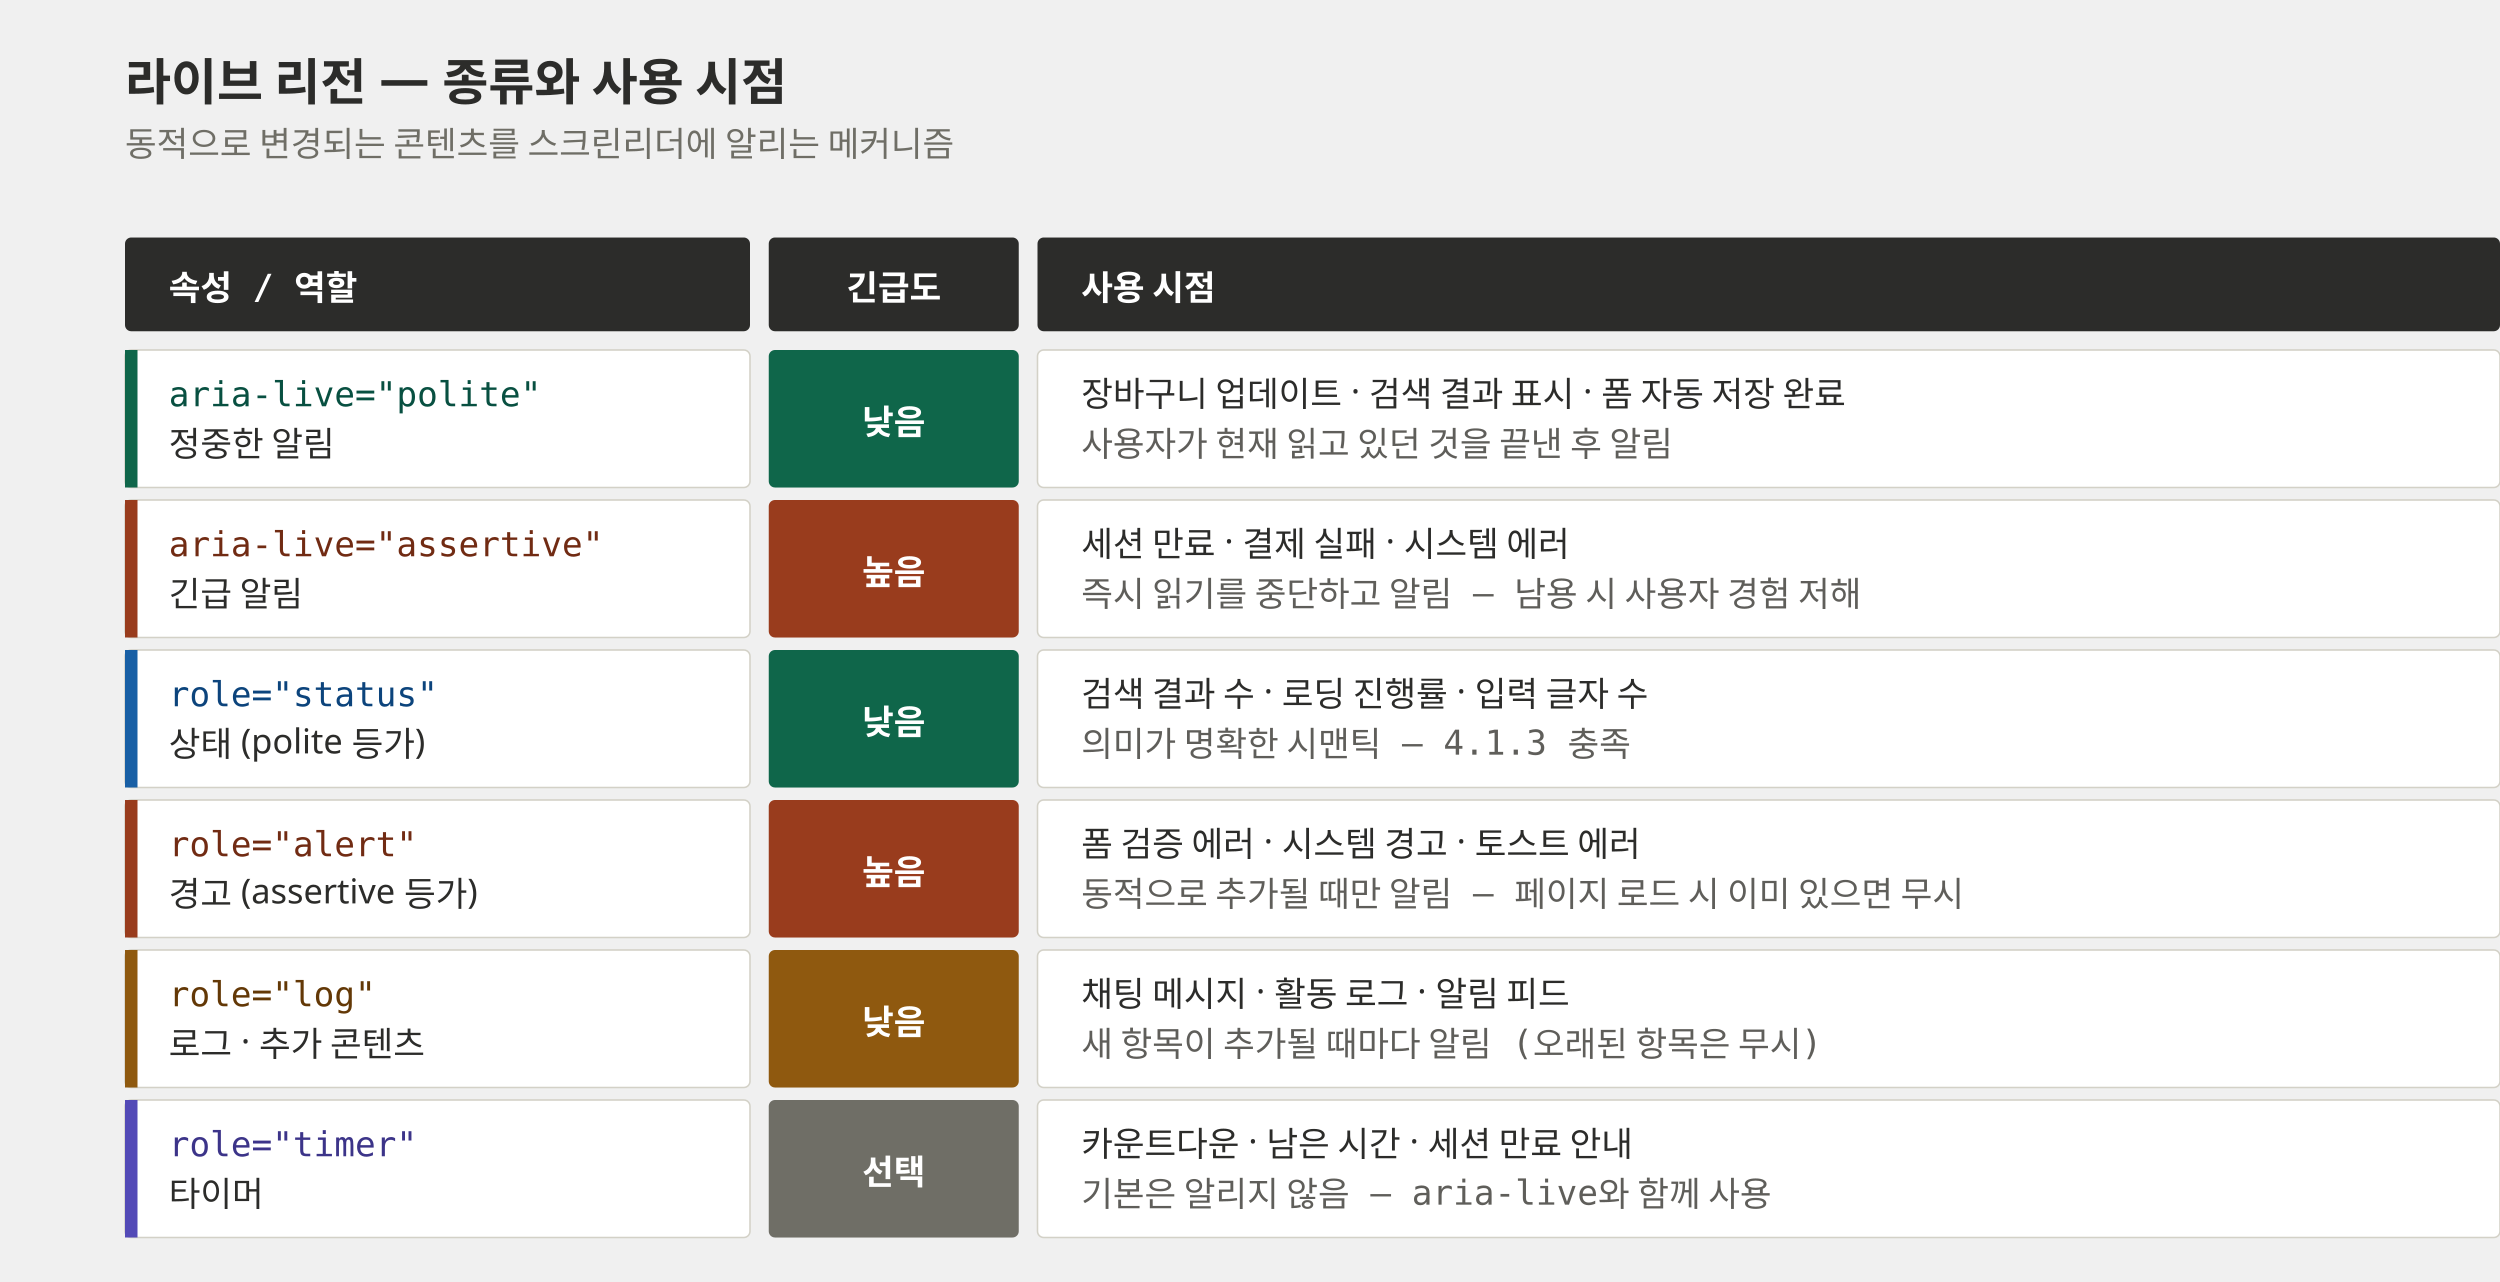
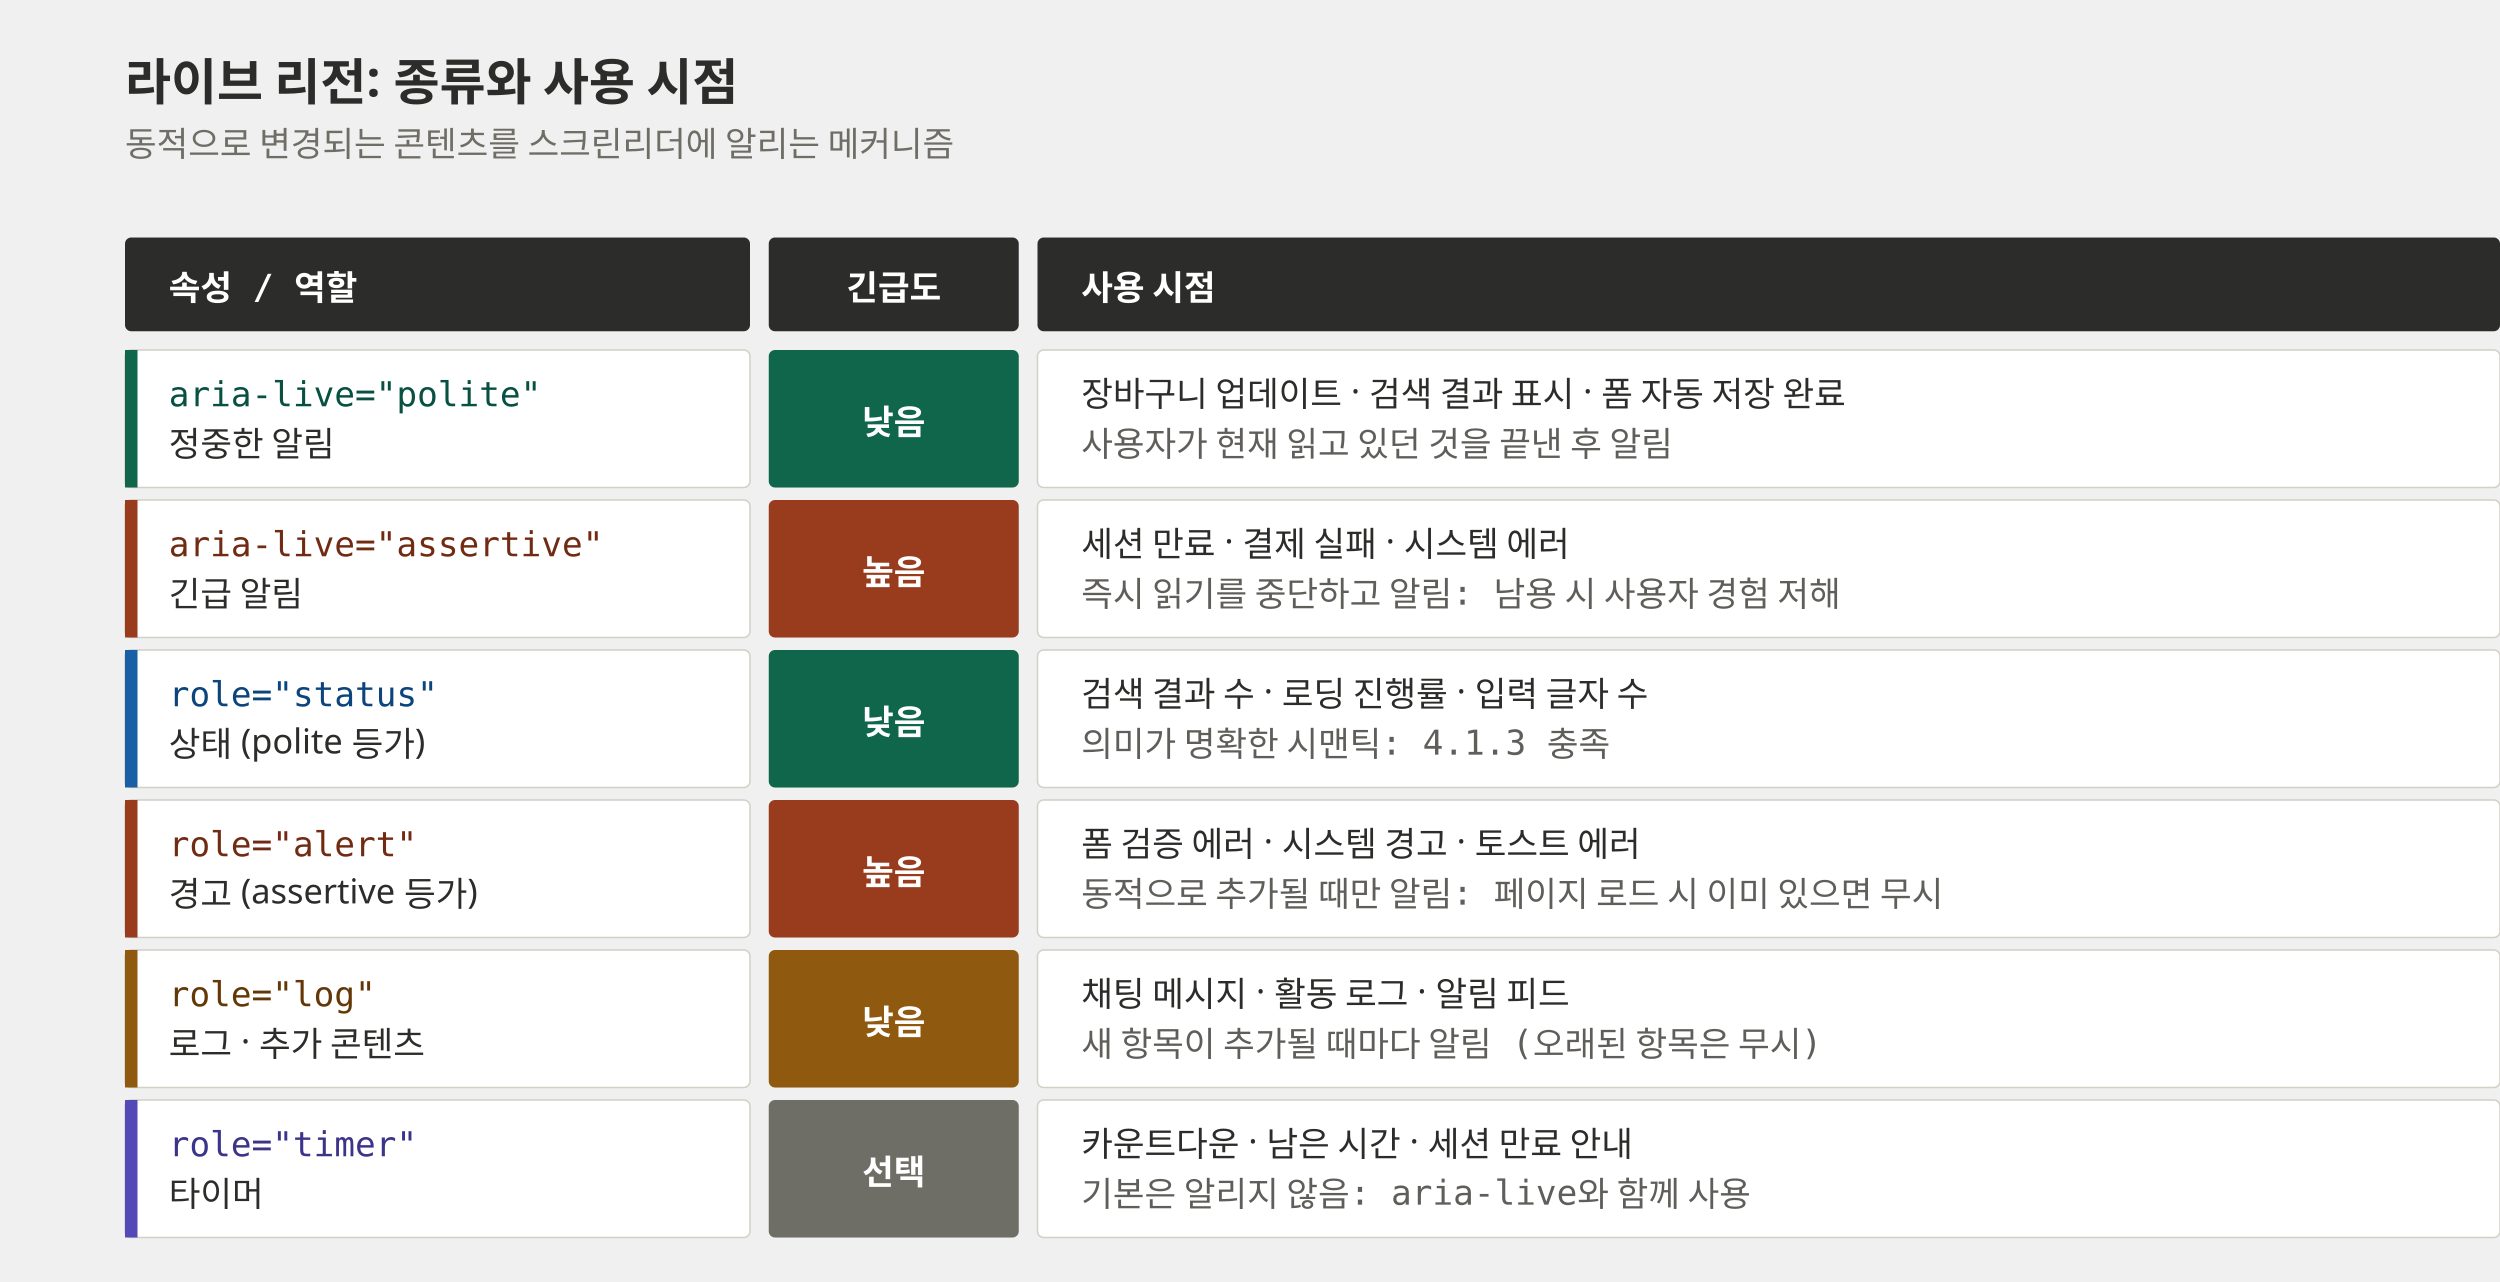
<svg xmlns="http://www.w3.org/2000/svg" width="100%" viewBox="0 0 800 410" role="img">
  <style>
    .title {
      font: 600 16px/1.4 'Pretendard Variable', system-ui, sans-serif;
      fill: #2C2C2A;
    }

    .row-h {
      font: 600 11px/1 'JetBrains Mono', monospace;
      fill: #FFFFFF;
    }

    .lvl-l {
      font: 700 11px/1 'Pretendard Variable', system-ui, sans-serif;
      fill: #FFFFFF;
    }

    .row-d {
      font: 400 11px/1.4 'Pretendard Variable', system-ui, sans-serif;
      fill: #2C2C2A;
    }

    .row-ex {
      font: 400 11px/1.4 'JetBrains Mono', monospace;
      fill: #5F5E5A;
    }

    .caption {
      font: 400 11px/1.4 'Pretendard Variable', system-ui, sans-serif;
      fill: #6F6E66;
    }

    .hd {
      fill: #2C2C2A;
    }

    .cell {
      fill: #FFFFFF;
      stroke: #D3D1C7;
    }

    .bar-teal {
      fill: #0F664A;
    }

    .bar-rust {
      fill: #993C1D;
    }

    .bar-blue {
      fill: #185FA5;
    }

    .bar-amber {
      fill: #8F590F;
    }

    .bar-purple {
      fill: #534AB7;
    }

    .lvl-low {
      fill: #0F664A;
    }

    .lvl-high {
      fill: #993C1D;
    }

    .lvl-amber {
      fill: #8F590F;
    }

    .lvl-neutral {
      fill: #6F6E66;
    }

    .tx-teal {
      fill: #085041;
    }

    .tx-rust {
      fill: #712B13;
    }

    .tx-blue {
      fill: #0C447C;
    }

    .tx-amber {
      fill: #633806;
    }

    .tx-purple {
      fill: #3C3489;
    }

    @media (prefers-color-scheme: dark) {
      .title {
        fill: #E8E6DE;
      }

      .row-d {
        fill: #E8E6DE;
      }

      .row-ex,
      .caption {
        fill: #B4B2A9;
      }

      .hd {
        fill: #444441;
      }

      .cell {
        fill: #1F1F1D;
        stroke: #444441;
      }

      .bar-teal {
        fill: #0F6E56;
      }

      .bar-rust {
        fill: #993C1D;
      }

      .bar-blue {
        fill: #185FA5;
      }

      .bar-amber {
        fill: #854F0B;
      }

      .bar-purple {
        fill: #534AB7;
      }

      .lvl-low {
        fill: #0F6E56;
      }

      .lvl-high {
        fill: #993C1D;
      }

      .lvl-amber {
        fill: #854F0B;
      }

      .lvl-neutral {
        fill: #444441;
      }

      .tx-teal {
        fill: #9FE1CB;
      }

      .tx-rust {
        fill: #F5BFB1;
      }

      .tx-blue {
        fill: #B6D5F3;
      }

      .tx-amber {
        fill: #FAC775;
      }

      .tx-purple {
        fill: #CECBF6;
      }
    }
  </style>
-   <text class="title" x="40" y="32">라이브 리전 — 종류와 사용 시점</text>
+   <text class="title" x="40" y="32">라이브 리전: 종류와 사용 시점</text>
  <text class="caption" x="40" y="50">동적으로 변경되는 콘텐츠를 스크린리더에 알리는 메커니즘</text>
  <g transform="translate(40, 76)">
    <rect class="hd" x="0" y="0" width="200" height="30" rx="2" />
    <text class="row-h" x="14" y="20">속성 / 역할</text>
    <rect class="hd" x="206" y="0" width="80" height="30" rx="2" />
    <text class="row-h" x="246" y="20" text-anchor="middle">긴급도</text>
    <rect class="hd" x="292" y="0" width="468" height="30" rx="2" />
    <text class="row-h" x="306" y="20">사용 시점</text>
  </g>
  <g transform="translate(40, 112)">
    <rect class="cell" x="0" y="0" width="200" height="44" rx="2" stroke-width="0.5" />
    <rect class="bar-teal" x="0" y="0" width="4" height="44" />
    <text class="row-ex tx-teal" x="14" y="18">aria-live="polite"</text>
    <text class="row-d" x="14" y="34">정중한 알림</text>
    <rect class="lvl-low" x="206" y="0" width="80" height="44" rx="2" />
    <text class="lvl-l" x="246" y="27" text-anchor="middle">낮음</text>
    <rect class="cell" x="292" y="0" width="468" height="44" rx="2" stroke-width="0.5" />
    <text class="row-d" x="306" y="18">장바구니 업데이트 · 검색 결과 표시 · 폼 자동 저장 완료</text>
    <text class="row-ex" x="306" y="34">사용자가 현재 읽고 있던 것을 끝낸 후 알림</text>
  </g>
  <g transform="translate(40, 160)">
    <rect class="cell" x="0" y="0" width="200" height="44" rx="2" stroke-width="0.5" />
    <rect class="bar-rust" x="0" y="0" width="4" height="44" />
    <text class="row-ex tx-rust" x="14" y="18">aria-live="assertive"</text>
    <text class="row-d" x="14" y="34">긴급 알림</text>
    <rect class="lvl-high" x="206" y="0" width="80" height="44" rx="2" />
    <text class="lvl-l" x="246" y="27" text-anchor="middle">높음</text>
    <rect class="cell" x="292" y="0" width="468" height="44" rx="2" stroke-width="0.5" />
    <text class="row-d" x="306" y="18">세션 만료 · 결제 실패 · 시스템 에러</text>
-     <text class="row-ex" x="306" y="34">즉시 읽기를 중단하고 알림 — 남용 시 사용자 경험 저해</text>
+     <text class="row-ex" x="306" y="34">즉시 읽기를 중단하고 알림: 남용 시 사용자 경험 저해</text>
  </g>
  <g transform="translate(40, 208)">
    <rect class="cell" x="0" y="0" width="200" height="44" rx="2" stroke-width="0.5" />
    <rect class="bar-blue" x="0" y="0" width="4" height="44" />
    <text class="row-ex tx-blue" x="14" y="18">role="status"</text>
    <text class="row-d" x="14" y="34">상태 (polite 등가)</text>
    <rect class="lvl-low" x="206" y="0" width="80" height="44" rx="2" />
    <text class="lvl-l" x="246" y="27" text-anchor="middle">낮음</text>
    <rect class="cell" x="292" y="0" width="468" height="44" rx="2" stroke-width="0.5" />
    <text class="row-d" x="306" y="18">검색 결과 수 · 로딩 진행률 · 입력 글자 수</text>
-     <text class="row-ex" x="306" y="34">의미가 명확한 시맨틱 — 4.1.3 충족</text>
+     <text class="row-ex" x="306" y="34">의미가 명확한 시맨틱: 4.1.3 충족</text>
  </g>
  <g transform="translate(40, 256)">
    <rect class="cell" x="0" y="0" width="200" height="44" rx="2" stroke-width="0.5" />
    <rect class="bar-rust" x="0" y="0" width="4" height="44" />
    <text class="row-ex tx-rust" x="14" y="18">role="alert"</text>
    <text class="row-d" x="14" y="34">경고 (assertive 등가)</text>
    <rect class="lvl-high" x="206" y="0" width="80" height="44" rx="2" />
    <text class="lvl-l" x="246" y="27" text-anchor="middle">높음</text>
    <rect class="cell" x="292" y="0" width="468" height="44" rx="2" stroke-width="0.5" />
    <text class="row-d" x="306" y="18">폼 검증 에러 · 시스템 경고 · 토스트 에러</text>
-     <text class="row-ex" x="306" y="34">동적으로 추가될 때만 알림 — 페이지 로드 시 이미 있으면 무시</text>
+     <text class="row-ex" x="306" y="34">동적으로 추가될 때만 알림: 페이지 로드 시 이미 있으면 무시</text>
  </g>
  <g transform="translate(40, 304)">
    <rect class="cell" x="0" y="0" width="200" height="44" rx="2" stroke-width="0.5" />
    <rect class="bar-amber" x="0" y="0" width="4" height="44" />
    <text class="row-ex tx-amber" x="14" y="18">role="log"</text>
    <text class="row-d" x="14" y="34">로그 · 추가 콘텐츠</text>
    <rect class="lvl-amber" x="206" y="0" width="80" height="44" rx="2" />
    <text class="lvl-l" x="246" y="27" text-anchor="middle">낮음</text>
    <rect class="cell" x="292" y="0" width="468" height="44" rx="2" stroke-width="0.5" />
    <text class="row-d" x="306" y="18">채팅 메시지 · 활동 로그 · 알림 피드</text>
    <text class="row-ex" x="306" y="34">새 항목이 추가될 때마다 알림 (오래된 항목은 무시)</text>
  </g>
  <g transform="translate(40, 352)">
    <rect class="cell" x="0" y="0" width="200" height="44" rx="2" stroke-width="0.5" />
    <rect class="bar-purple" x="0" y="0" width="4" height="44" />
    <text class="row-ex tx-purple" x="14" y="18">role="timer"</text>
    <text class="row-d" x="14" y="34">타이머</text>
    <rect class="lvl-neutral" x="206" y="0" width="80" height="44" rx="2" />
    <text class="lvl-l" x="246" y="27" text-anchor="middle">선택</text>
    <rect class="cell" x="292" y="0" width="468" height="44" rx="2" stroke-width="0.5" />
    <text class="row-d" x="306" y="18">카운트다운 · 남은 시간 · 세션 만료 안내</text>
-     <text class="row-ex" x="306" y="34">기본은 알리지 않음 — aria-live와 함께 사용</text>
+     <text class="row-ex" x="306" y="34">기본은 알리지 않음: aria-live와 함께 사용</text>
  </g>
</svg>
